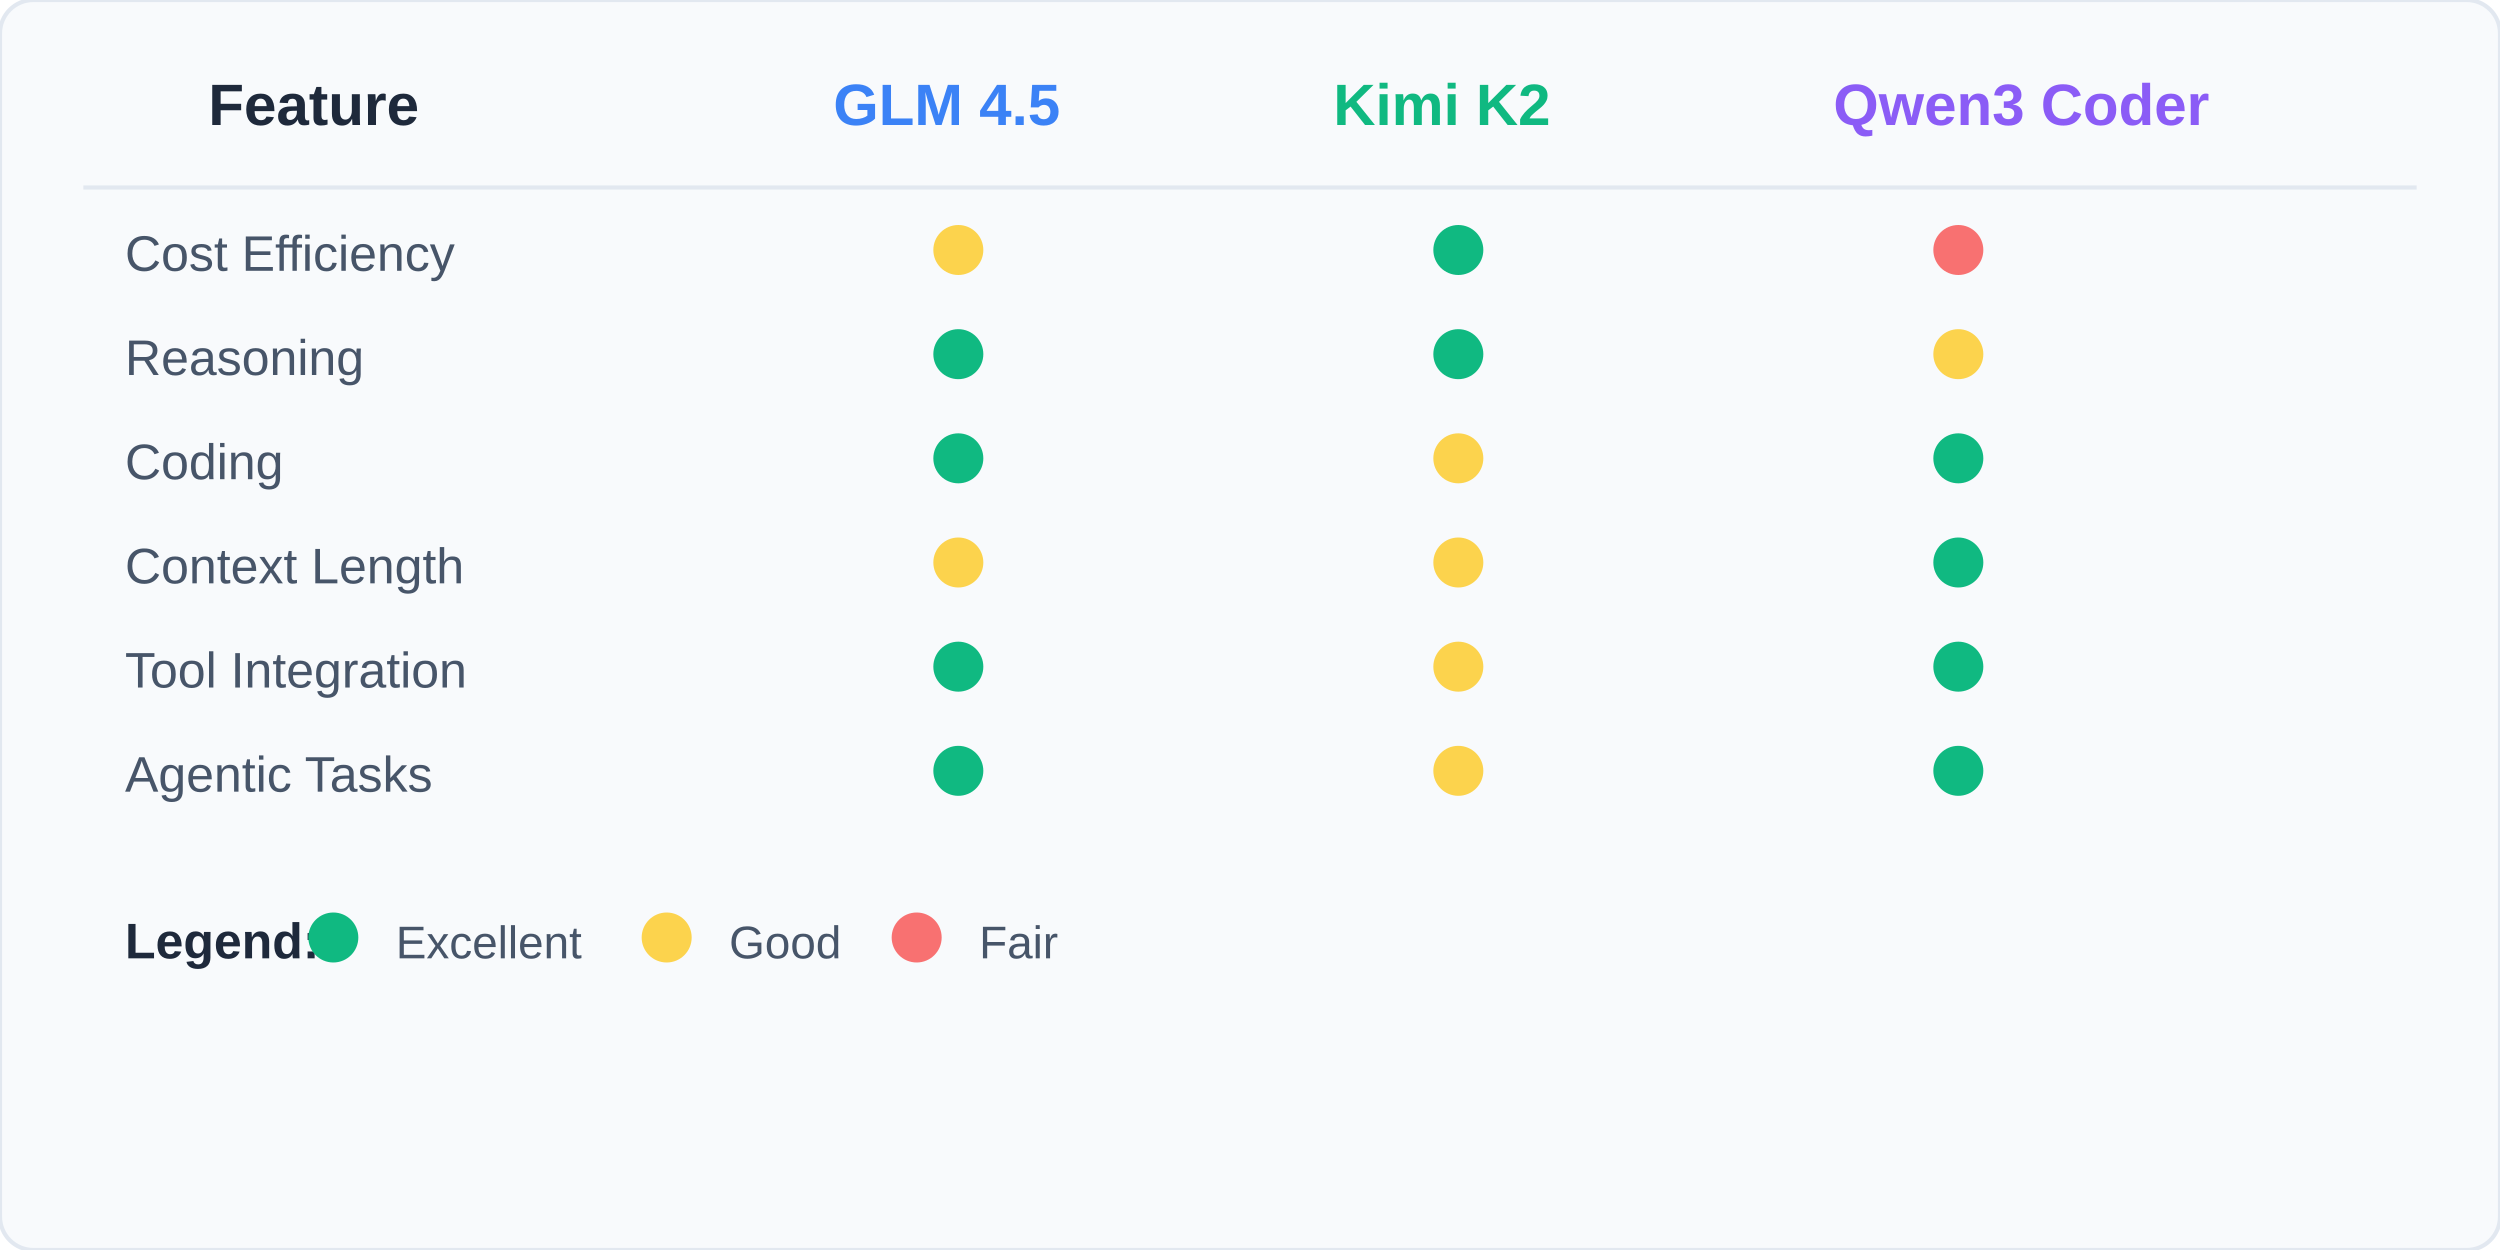
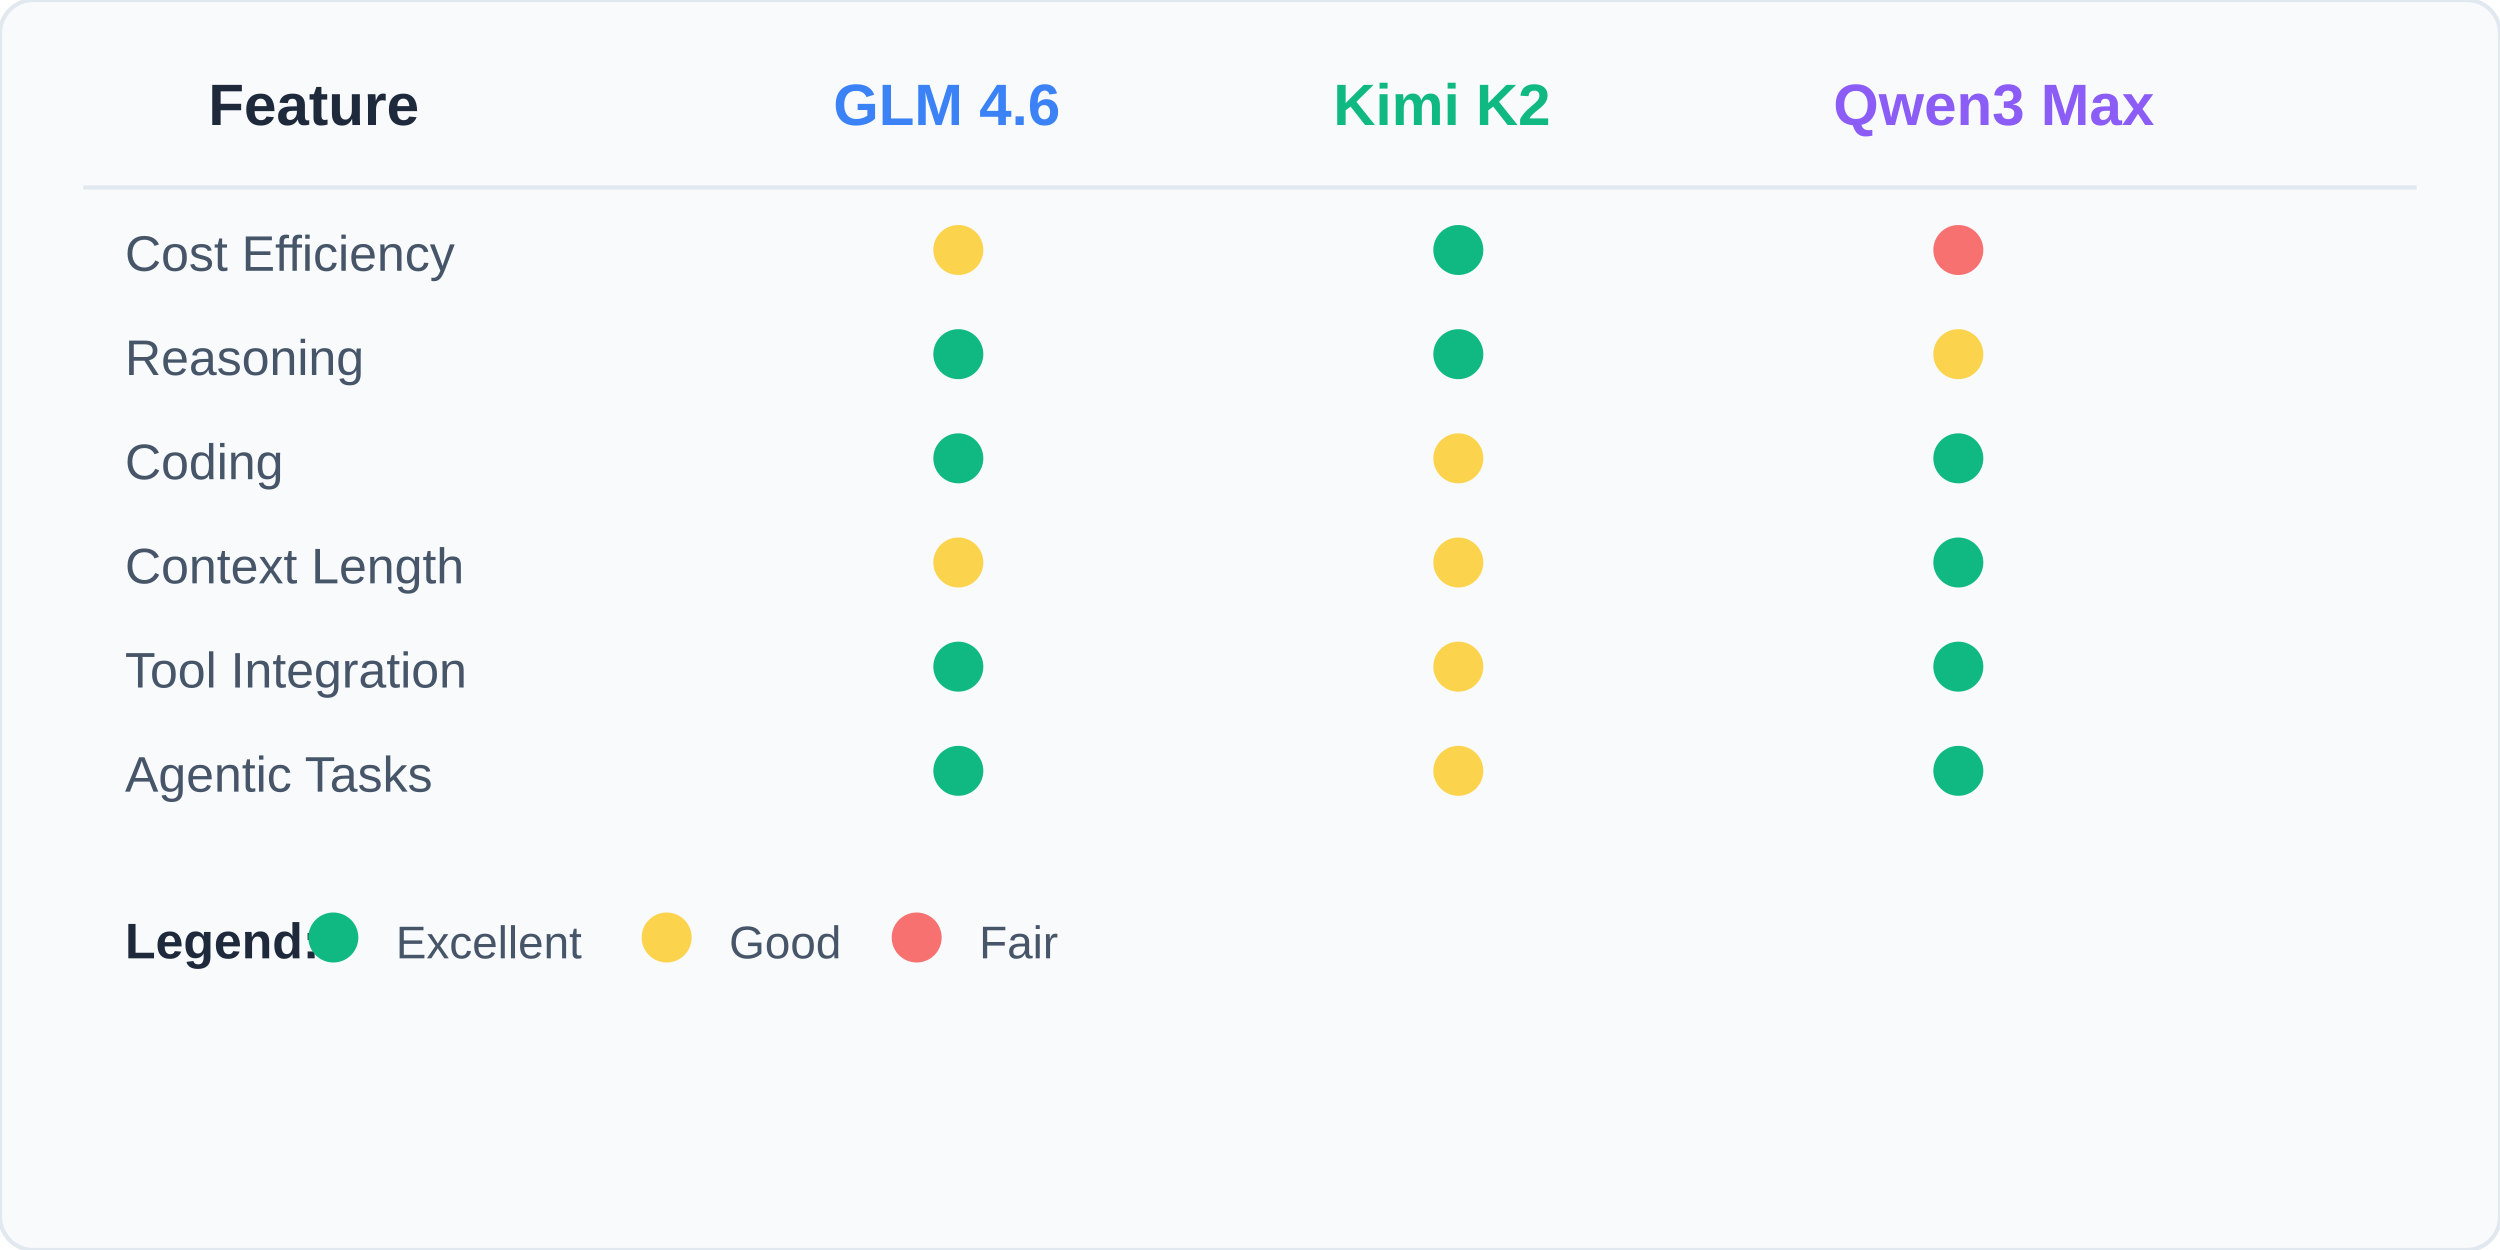
<svg xmlns="http://www.w3.org/2000/svg" viewBox="0 0 600 300">
  <rect width="600" height="300" fill="#F8FAFC" stroke="#E2E8F0" rx="8" />
  <text x="50" y="30" font-family="Arial, sans-serif" font-size="14" font-weight="bold" fill="#1E293B">Feature</text>
-   <text x="200" y="30" font-family="Arial, sans-serif" font-size="14" font-weight="bold" fill="#3B82F6">GLM 4.5</text>
+   <text x="200" y="30" font-family="Arial, sans-serif" font-size="14" font-weight="bold" fill="#3B82F6">GLM 4.6</text>
  <text x="320" y="30" font-family="Arial, sans-serif" font-size="14" font-weight="bold" fill="#10B981">Kimi K2</text>
-   <text x="440" y="30" font-family="Arial, sans-serif" font-size="14" font-weight="bold" fill="#8B5CF6">Qwen3 Coder</text>
+   <text x="440" y="30" font-family="Arial, sans-serif" font-size="14" font-weight="bold" fill="#8B5CF6">Qwen3 Max</text>
  <line x1="20" y1="45" x2="580" y2="45" stroke="#E2E8F0" />
  <text x="30" y="65" font-family="Arial, sans-serif" font-size="12" fill="#475569">Cost Efficiency</text>
  <circle cx="230" cy="60" r="6" fill="#FCD34D" />
  <circle cx="350" cy="60" r="6" fill="#10B981" />
  <circle cx="470" cy="60" r="6" fill="#F87171" />
  <text x="30" y="90" font-family="Arial, sans-serif" font-size="12" fill="#475569">Reasoning</text>
  <circle cx="230" cy="85" r="6" fill="#10B981" />
  <circle cx="350" cy="85" r="6" fill="#10B981" />
  <circle cx="470" cy="85" r="6" fill="#FCD34D" />
  <text x="30" y="115" font-family="Arial, sans-serif" font-size="12" fill="#475569">Coding</text>
  <circle cx="230" cy="110" r="6" fill="#10B981" />
  <circle cx="350" cy="110" r="6" fill="#FCD34D" />
  <circle cx="470" cy="110" r="6" fill="#10B981" />
  <text x="30" y="140" font-family="Arial, sans-serif" font-size="12" fill="#475569">Context Length</text>
  <circle cx="230" cy="135" r="6" fill="#FCD34D" />
  <circle cx="350" cy="135" r="6" fill="#FCD34D" />
  <circle cx="470" cy="135" r="6" fill="#10B981" />
  <text x="30" y="165" font-family="Arial, sans-serif" font-size="12" fill="#475569">Tool Integration</text>
  <circle cx="230" cy="160" r="6" fill="#10B981" />
  <circle cx="350" cy="160" r="6" fill="#FCD34D" />
  <circle cx="470" cy="160" r="6" fill="#10B981" />
  <text x="30" y="190" font-family="Arial, sans-serif" font-size="12" fill="#475569">Agentic Tasks</text>
  <circle cx="230" cy="185" r="6" fill="#10B981" />
  <circle cx="350" cy="185" r="6" fill="#FCD34D" />
  <circle cx="470" cy="185" r="6" fill="#10B981" />
  <text x="30" y="230" font-family="Arial, sans-serif" font-size="12" font-weight="bold" fill="#1E293B">Legend:</text>
  <circle cx="80" cy="225" r="6" fill="#10B981" />
  <text x="95" y="230" font-family="Arial, sans-serif" font-size="11" fill="#475569">Excellent</text>
  <circle cx="160" cy="225" r="6" fill="#FCD34D" />
  <text x="175" y="230" font-family="Arial, sans-serif" font-size="11" fill="#475569">Good</text>
  <circle cx="220" cy="225" r="6" fill="#F87171" />
  <text x="235" y="230" font-family="Arial, sans-serif" font-size="11" fill="#475569">Fair</text>
</svg>
